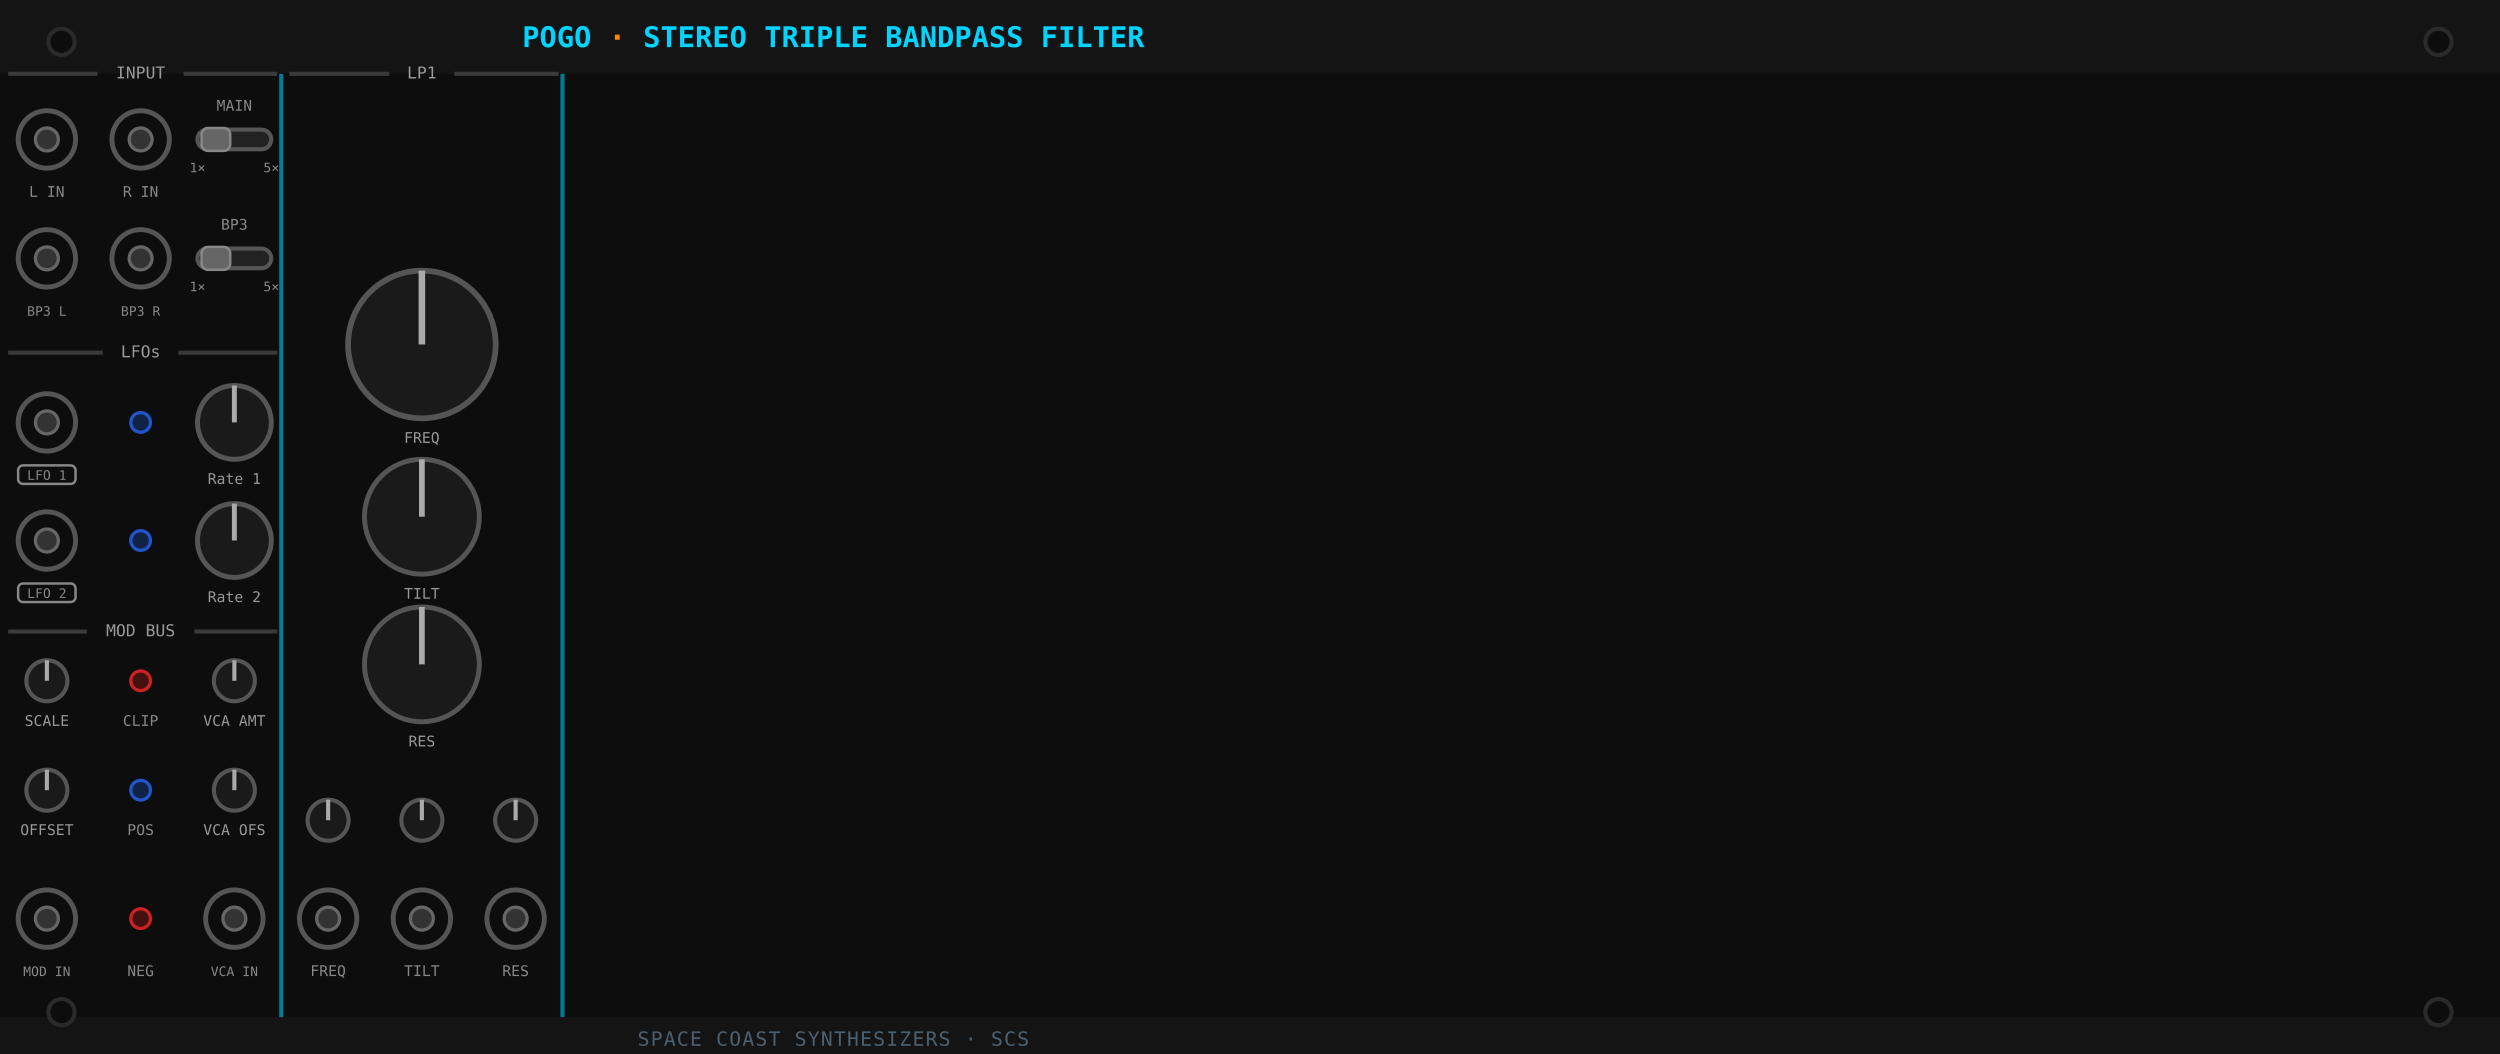
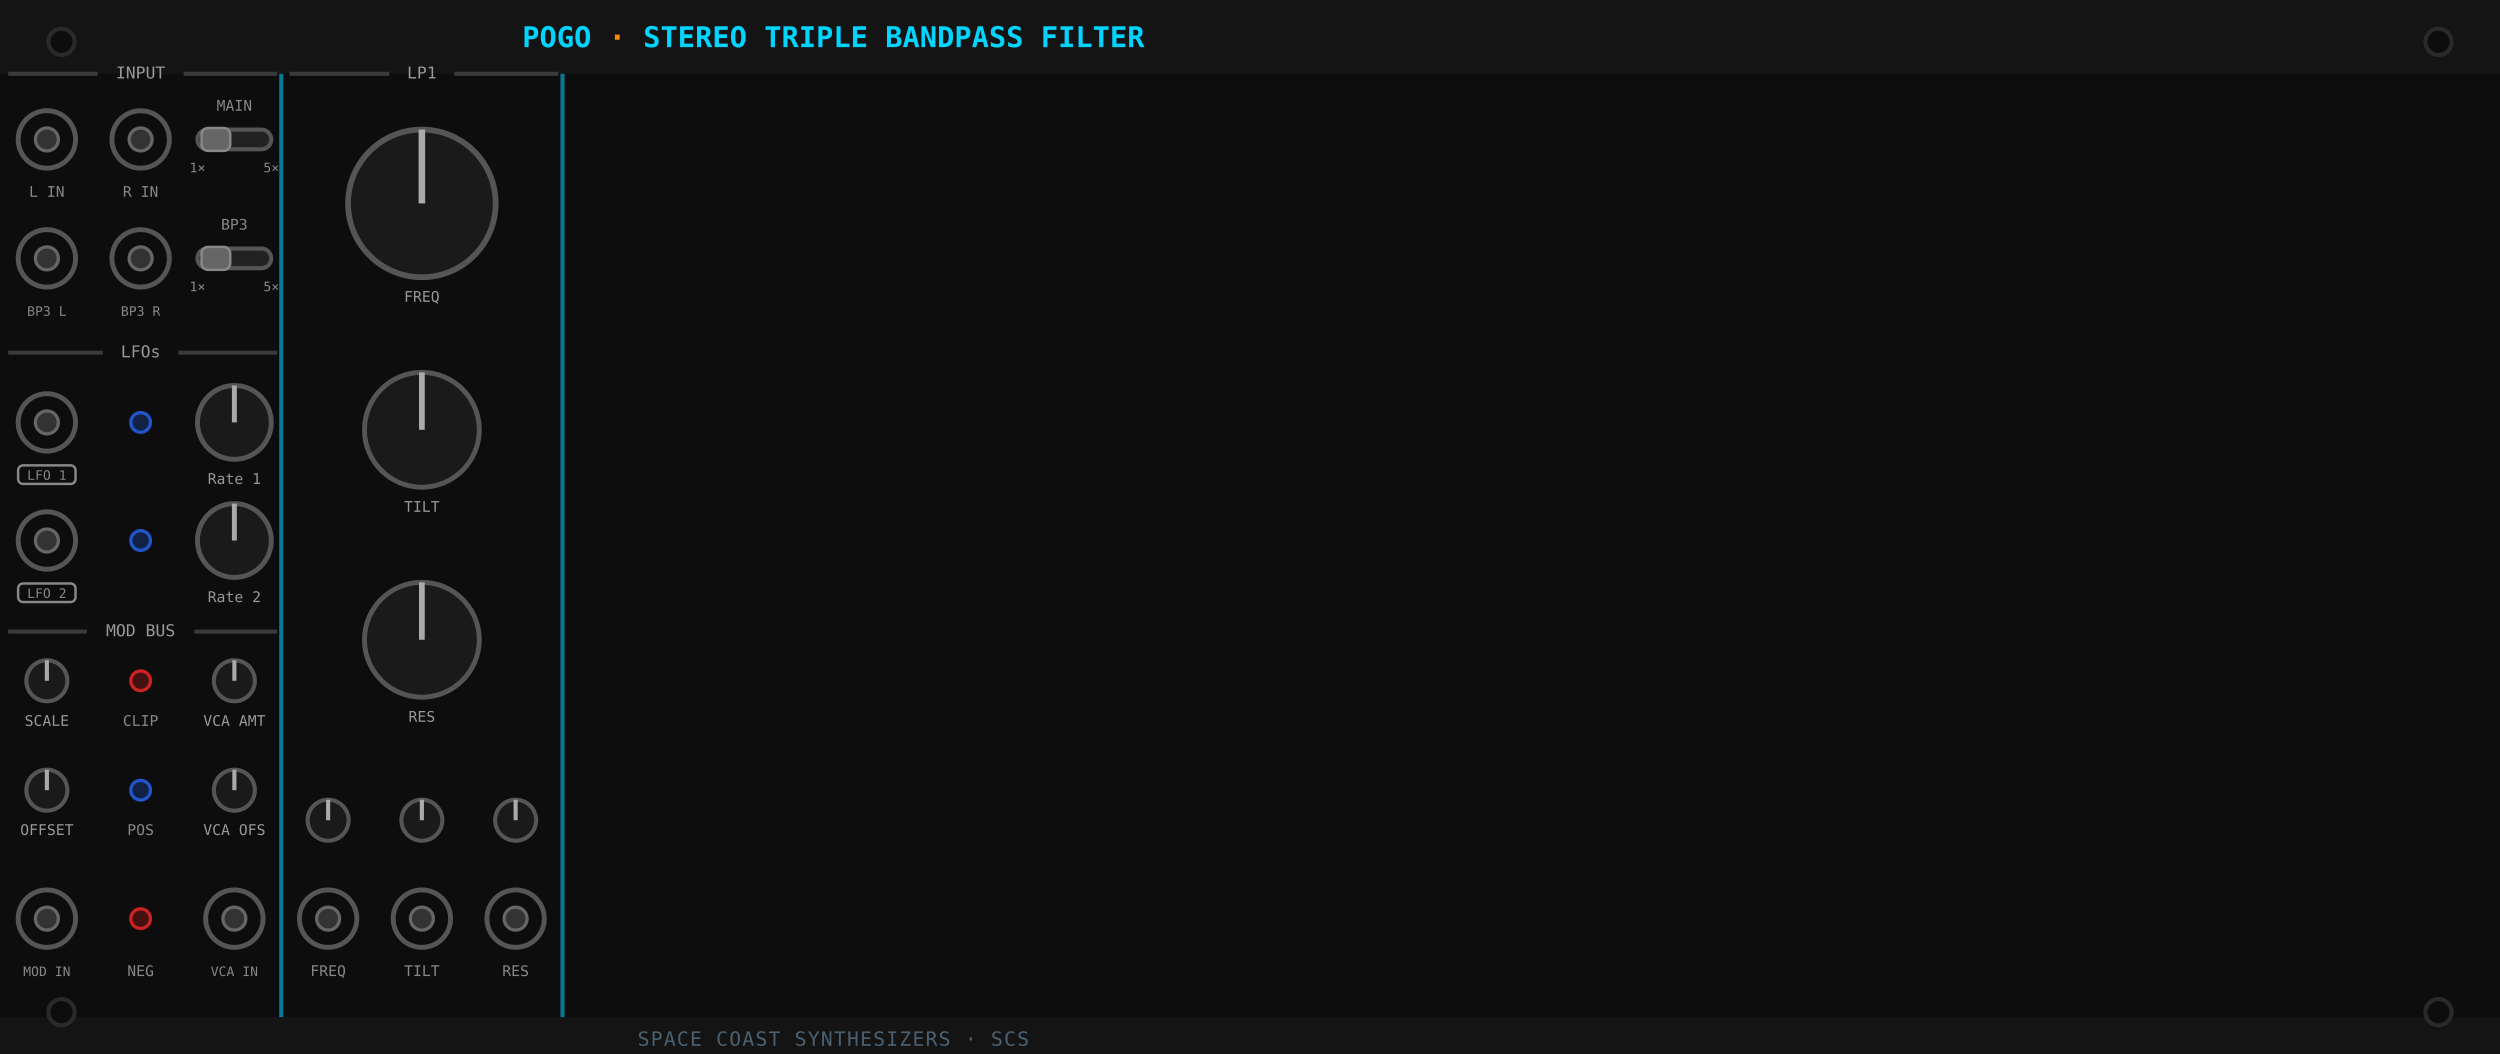
<svg xmlns="http://www.w3.org/2000/svg" width="304.8mm" height="128.5mm" viewBox="0 0 304.80 128.5">
  <rect x="0" y="0" width="304.8" height="128.5" fill="#0d0d0d" />
  <rect x="0" y="0" width="304.8" height="9.0" fill="#141414" />
  <rect x="0" y="124.0" width="304.8" height="4.5" fill="#141414" />
  <circle cx="7.5" cy="5.1" r="1.6" fill="#0d0d0d" stroke="#2a2a2a" stroke-width="0.5" />
  <circle cx="297.3" cy="5.1" r="1.6" fill="#0d0d0d" stroke="#2a2a2a" stroke-width="0.5" />
  <circle cx="7.5" cy="123.4" r="1.6" fill="#0d0d0d" stroke="#2a2a2a" stroke-width="0.5" />
  <circle cx="297.3" cy="123.4" r="1.6" fill="#0d0d0d" stroke="#2a2a2a" stroke-width="0.5" />
  <text x="101.60" y="5.75" fill="#00d4ff" font-family="monospace" font-size="3.5" font-weight="bold" text-anchor="middle">POGO  <tspan fill="#ff8800">·</tspan> STEREO TRIPLE BANDPASS FILTER</text>
  <text x="101.60" y="127.5" fill="#4a6070" font-family="monospace" font-size="2.4" text-anchor="middle" letter-spacing="0.15">SPACE COAST SYNTHESIZERS  ·  SCS</text>
  <line x1="34.29" y1="9.0" x2="34.29" y2="124.0" stroke="#00d4ff" stroke-width="0.5" opacity="0.55" />
  <line x1="68.58" y1="9.0" x2="68.58" y2="124.0" stroke="#00d4ff" stroke-width="0.5" opacity="0.55" />
  <line x1="1.0" y1="9.0" x2="11.89" y2="9.0" stroke="#3a3a3a" stroke-width="0.5" />
  <line x1="22.39" y1="9.0" x2="33.79" y2="9.0" stroke="#3a3a3a" stroke-width="0.5" />
  <text x="17.145" y="9.0" fill="#999" font-family="monospace" font-size="2.0" text-anchor="middle" dominant-baseline="middle">INPUT</text>
  <line x1="1.0" y1="43.0" x2="12.54" y2="43.0" stroke="#3a3a3a" stroke-width="0.5" />
  <line x1="21.75" y1="43.0" x2="33.79" y2="43.0" stroke="#3a3a3a" stroke-width="0.5" />
  <text x="17.145" y="43.0" fill="#999" font-family="monospace" font-size="2.0" text-anchor="middle" dominant-baseline="middle">LFOs</text>
  <line x1="1.0" y1="77.0" x2="10.59" y2="77.0" stroke="#3a3a3a" stroke-width="0.5" />
  <line x1="23.70" y1="77.0" x2="33.79" y2="77.0" stroke="#3a3a3a" stroke-width="0.5" />
  <text x="17.145" y="77.0" fill="#999" font-family="monospace" font-size="2.0" text-anchor="middle" dominant-baseline="middle">MOD BUS</text>
  <line x1="35.29" y1="9.0" x2="47.48" y2="9.0" stroke="#3a3a3a" stroke-width="0.5" />
  <line x1="55.39" y1="9.0" x2="68.08" y2="9.0" stroke="#3a3a3a" stroke-width="0.5" />
  <text x="51.435" y="9.0" fill="#999" font-family="monospace" font-size="2.0" text-anchor="middle" dominant-baseline="middle">LP1</text>
  <circle cx="5.715" cy="17.0" r="3.5" fill="none" stroke="#555" stroke-width="0.6" />
  <circle cx="5.715" cy="17.0" r="1.4" fill="#333" stroke="#666" stroke-width="0.4" />
  <text x="5.715" y="24.0" fill="#888" font-family="monospace" font-size="1.8" text-anchor="middle">L IN</text>
  <circle cx="17.145" cy="17.0" r="3.5" fill="none" stroke="#555" stroke-width="0.6" />
  <circle cx="17.145" cy="17.0" r="1.4" fill="#333" stroke="#666" stroke-width="0.4" />
  <text x="17.145" y="24.0" fill="#888" font-family="monospace" font-size="1.8" text-anchor="middle">R IN</text>
  <text x="28.575" y="13.5" fill="#888" font-family="monospace" font-size="1.8" text-anchor="middle">MAIN</text>
  <rect x="24.07" y="15.80" width="9" height="2.4" rx="1.2" fill="#222" stroke="#555" stroke-width="0.5" />
  <rect x="24.57" y="15.60" width="3.5" height="2.8" rx="0.8" fill="#666" stroke="#888" stroke-width="0.3" />
  <text x="24.075" y="21.0" fill="#888" font-family="monospace" font-size="1.6" text-anchor="middle">1×</text>
  <text x="33.075" y="21.0" fill="#888" font-family="monospace" font-size="1.6" text-anchor="middle">5×</text>
  <circle cx="5.715" cy="31.5" r="3.5" fill="none" stroke="#555" stroke-width="0.6" />
  <circle cx="5.715" cy="31.5" r="1.4" fill="#333" stroke="#666" stroke-width="0.4" />
  <text x="5.715" y="38.5" fill="#888" font-family="monospace" font-size="1.6" text-anchor="middle">BP3 L</text>
  <circle cx="17.145" cy="31.5" r="3.5" fill="none" stroke="#555" stroke-width="0.6" />
  <circle cx="17.145" cy="31.5" r="1.4" fill="#333" stroke="#666" stroke-width="0.4" />
  <text x="17.145" y="38.5" fill="#888" font-family="monospace" font-size="1.6" text-anchor="middle">BP3 R</text>
  <text x="28.575" y="28.0" fill="#888" font-family="monospace" font-size="1.8" text-anchor="middle">BP3</text>
  <rect x="24.07" y="30.30" width="9" height="2.4" rx="1.2" fill="#222" stroke="#555" stroke-width="0.5" />
  <rect x="24.57" y="30.10" width="3.5" height="2.8" rx="0.8" fill="#666" stroke="#888" stroke-width="0.3" />
  <text x="24.075" y="35.5" fill="#888" font-family="monospace" font-size="1.6" text-anchor="middle">1×</text>
  <text x="33.075" y="35.5" fill="#888" font-family="monospace" font-size="1.6" text-anchor="middle">5×</text>
  <circle cx="5.715" cy="51.5" r="3.5" fill="none" stroke="#555" stroke-width="0.6" />
  <circle cx="5.715" cy="51.5" r="1.4" fill="#333" stroke="#666" stroke-width="0.4" />
  <rect x="2.21" y="56.74" width="7.0" height="2.26" rx="0.6" fill="none" stroke="#888" stroke-width="0.3" />
  <text x="5.715" y="58.5" fill="#888" font-family="monospace" font-size="1.6" text-anchor="middle">LFO 1</text>
  <circle cx="17.145" cy="51.5" r="1.2" fill="#112244" stroke="#2255cc" stroke-width="0.4" />
  <circle cx="28.575" cy="51.5" r="4.5" fill="#1a1a1a" stroke="#555" stroke-width="0.6" />
  <line x1="28.575" y1="51.5" x2="28.575" y2="47.0" stroke="#aaa" stroke-width="0.6" />
  <text x="28.575" y="59.0" fill="#999" font-family="monospace" font-size="1.8" text-anchor="middle">Rate 1</text>
  <circle cx="5.715" cy="65.9" r="3.5" fill="none" stroke="#555" stroke-width="0.6" />
  <circle cx="5.715" cy="65.9" r="1.4" fill="#333" stroke="#666" stroke-width="0.4" />
  <rect x="2.21" y="71.14" width="7.0" height="2.26" rx="0.6" fill="none" stroke="#888" stroke-width="0.3" />
  <text x="5.715" y="72.9" fill="#888" font-family="monospace" font-size="1.6" text-anchor="middle">LFO 2</text>
  <circle cx="17.145" cy="65.9" r="1.2" fill="#112244" stroke="#2255cc" stroke-width="0.4" />
  <circle cx="28.575" cy="65.9" r="4.5" fill="#1a1a1a" stroke="#555" stroke-width="0.6" />
  <line x1="28.575" y1="65.9" x2="28.575" y2="61.4" stroke="#aaa" stroke-width="0.6" />
  <text x="28.575" y="73.4" fill="#999" font-family="monospace" font-size="1.8" text-anchor="middle">Rate 2</text>
  <circle cx="5.715" cy="83.0" r="2.5" fill="#1a1a1a" stroke="#555" stroke-width="0.5" />
  <line x1="5.715" y1="83.0" x2="5.715" y2="80.5" stroke="#aaa" stroke-width="0.5" />
  <text x="5.715" y="88.5" fill="#999" font-family="monospace" font-size="1.8" text-anchor="middle">SCALE</text>
  <circle cx="28.575" cy="83.0" r="2.5" fill="#1a1a1a" stroke="#555" stroke-width="0.5" />
  <line x1="28.575" y1="83.0" x2="28.575" y2="80.5" stroke="#aaa" stroke-width="0.5" />
  <text x="28.575" y="88.5" fill="#999" font-family="monospace" font-size="1.8" text-anchor="middle">VCA AMT</text>
  <circle cx="17.145" cy="83.0" r="1.2" fill="#441111" stroke="#cc2222" stroke-width="0.4" />
  <text x="17.145" y="88.5" fill="#888" font-family="monospace" font-size="1.8" text-anchor="middle">CLIP</text>
  <circle cx="5.715" cy="96.34" r="2.5" fill="#1a1a1a" stroke="#555" stroke-width="0.5" />
  <line x1="5.715" y1="96.34" x2="5.715" y2="93.84" stroke="#aaa" stroke-width="0.5" />
  <text x="5.715" y="101.8" fill="#999" font-family="monospace" font-size="1.8" text-anchor="middle">OFFSET</text>
  <circle cx="28.575" cy="96.34" r="2.5" fill="#1a1a1a" stroke="#555" stroke-width="0.5" />
  <line x1="28.575" y1="96.34" x2="28.575" y2="93.84" stroke="#aaa" stroke-width="0.5" />
  <text x="28.575" y="101.8" fill="#999" font-family="monospace" font-size="1.8" text-anchor="middle">VCA OFS</text>
  <circle cx="17.145" cy="96.34" r="1.2" fill="#112244" stroke="#2255cc" stroke-width="0.4" />
  <text x="17.145" y="101.8" fill="#888" font-family="monospace" font-size="1.8" text-anchor="middle">POS</text>
  <circle cx="5.715" cy="112.0" r="3.5" fill="none" stroke="#555" stroke-width="0.6" />
  <circle cx="5.715" cy="112.0" r="1.4" fill="#333" stroke="#666" stroke-width="0.4" />
  <text x="5.715" y="119.0" fill="#888" font-family="monospace" font-size="1.6" text-anchor="middle">MOD IN</text>
  <circle cx="17.145" cy="112.0" r="1.2" fill="#441111" stroke="#cc2222" stroke-width="0.4" />
  <text x="17.145" y="119.0" fill="#888" font-family="monospace" font-size="1.8" text-anchor="middle">NEG</text>
  <circle cx="28.575" cy="112.0" r="3.5" fill="none" stroke="#555" stroke-width="0.6" />
  <circle cx="28.575" cy="112.0" r="1.4" fill="#333" stroke="#666" stroke-width="0.4" />
  <text x="28.575" y="119.0" fill="#888" font-family="monospace" font-size="1.6" text-anchor="middle">VCA IN</text>
-   <circle cx="51.435" cy="42.0" r="9.0" fill="#1a1a1a" stroke="#555" stroke-width="0.7" />
-   <line x1="51.435" y1="42.0" x2="51.435" y2="33.0" stroke="#aaa" stroke-width="0.8" />
-   <text x="51.435" y="54.0" fill="#999" font-family="monospace" font-size="1.8" text-anchor="middle">FREQ</text>
-   <circle cx="51.435" cy="63.0" r="7.0" fill="#1a1a1a" stroke="#555" stroke-width="0.6" />
-   <line x1="51.435" y1="63.0" x2="51.435" y2="56.0" stroke="#aaa" stroke-width="0.7" />
-   <text x="51.435" y="73.0" fill="#999" font-family="monospace" font-size="1.8" text-anchor="middle">TILT</text>
-   <circle cx="51.435" cy="81.0" r="7.0" fill="#1a1a1a" stroke="#555" stroke-width="0.6" />
-   <line x1="51.435" y1="81.0" x2="51.435" y2="74.0" stroke="#aaa" stroke-width="0.7" />
-   <text x="51.435" y="91.0" fill="#999" font-family="monospace" font-size="1.8" text-anchor="middle">RES</text>
+   <circle cx="51.435" cy="24.8" r="9.0" fill="#1a1a1a" stroke="#555" stroke-width="0.7" />
+   <line x1="51.435" y1="24.8" x2="51.435" y2="15.8" stroke="#aaa" stroke-width="0.8" />
+   <text x="51.435" y="36.8" fill="#999" font-family="monospace" font-size="1.8" text-anchor="middle">FREQ</text>
+   <circle cx="51.435" cy="52.4" r="7.0" fill="#1a1a1a" stroke="#555" stroke-width="0.6" />
+   <line x1="51.435" y1="52.4" x2="51.435" y2="45.4" stroke="#aaa" stroke-width="0.7" />
+   <text x="51.435" y="62.4" fill="#999" font-family="monospace" font-size="1.8" text-anchor="middle">TILT</text>
+   <circle cx="51.435" cy="78.0" r="7.0" fill="#1a1a1a" stroke="#555" stroke-width="0.6" />
+   <line x1="51.435" y1="78.0" x2="51.435" y2="71.0" stroke="#aaa" stroke-width="0.7" />
+   <text x="51.435" y="88.0" fill="#999" font-family="monospace" font-size="1.8" text-anchor="middle">RES</text>
  <circle cx="40.005" cy="100.0" r="2.5" fill="#1a1a1a" stroke="#555" stroke-width="0.5" />
  <line x1="40.005" y1="100.0" x2="40.005" y2="97.5" stroke="#aaa" stroke-width="0.5" />
  <text x="40.005" y="105.5" fill="#999" font-family="monospace" font-size="1.8" text-anchor="middle" />
  <circle cx="51.435" cy="100.0" r="2.5" fill="#1a1a1a" stroke="#555" stroke-width="0.5" />
  <line x1="51.435" y1="100.0" x2="51.435" y2="97.5" stroke="#aaa" stroke-width="0.5" />
  <text x="51.435" y="105.5" fill="#999" font-family="monospace" font-size="1.8" text-anchor="middle" />
  <circle cx="62.865" cy="100.0" r="2.5" fill="#1a1a1a" stroke="#555" stroke-width="0.5" />
  <line x1="62.865" y1="100.0" x2="62.865" y2="97.5" stroke="#aaa" stroke-width="0.5" />
  <text x="62.865" y="105.5" fill="#999" font-family="monospace" font-size="1.8" text-anchor="middle" />
  <circle cx="40.005" cy="112.0" r="3.5" fill="none" stroke="#555" stroke-width="0.6" />
  <circle cx="40.005" cy="112.0" r="1.4" fill="#333" stroke="#666" stroke-width="0.4" />
  <text x="40.005" y="119.0" fill="#888" font-family="monospace" font-size="1.8" text-anchor="middle">FREQ</text>
  <circle cx="51.435" cy="112.0" r="3.5" fill="none" stroke="#555" stroke-width="0.6" />
  <circle cx="51.435" cy="112.0" r="1.4" fill="#333" stroke="#666" stroke-width="0.4" />
  <text x="51.435" y="119.0" fill="#888" font-family="monospace" font-size="1.8" text-anchor="middle">TILT</text>
  <circle cx="62.865" cy="112.0" r="3.5" fill="none" stroke="#555" stroke-width="0.6" />
  <circle cx="62.865" cy="112.0" r="1.4" fill="#333" stroke="#666" stroke-width="0.4" />
  <text x="62.865" y="119.0" fill="#888" font-family="monospace" font-size="1.8" text-anchor="middle">RES</text>
</svg>
